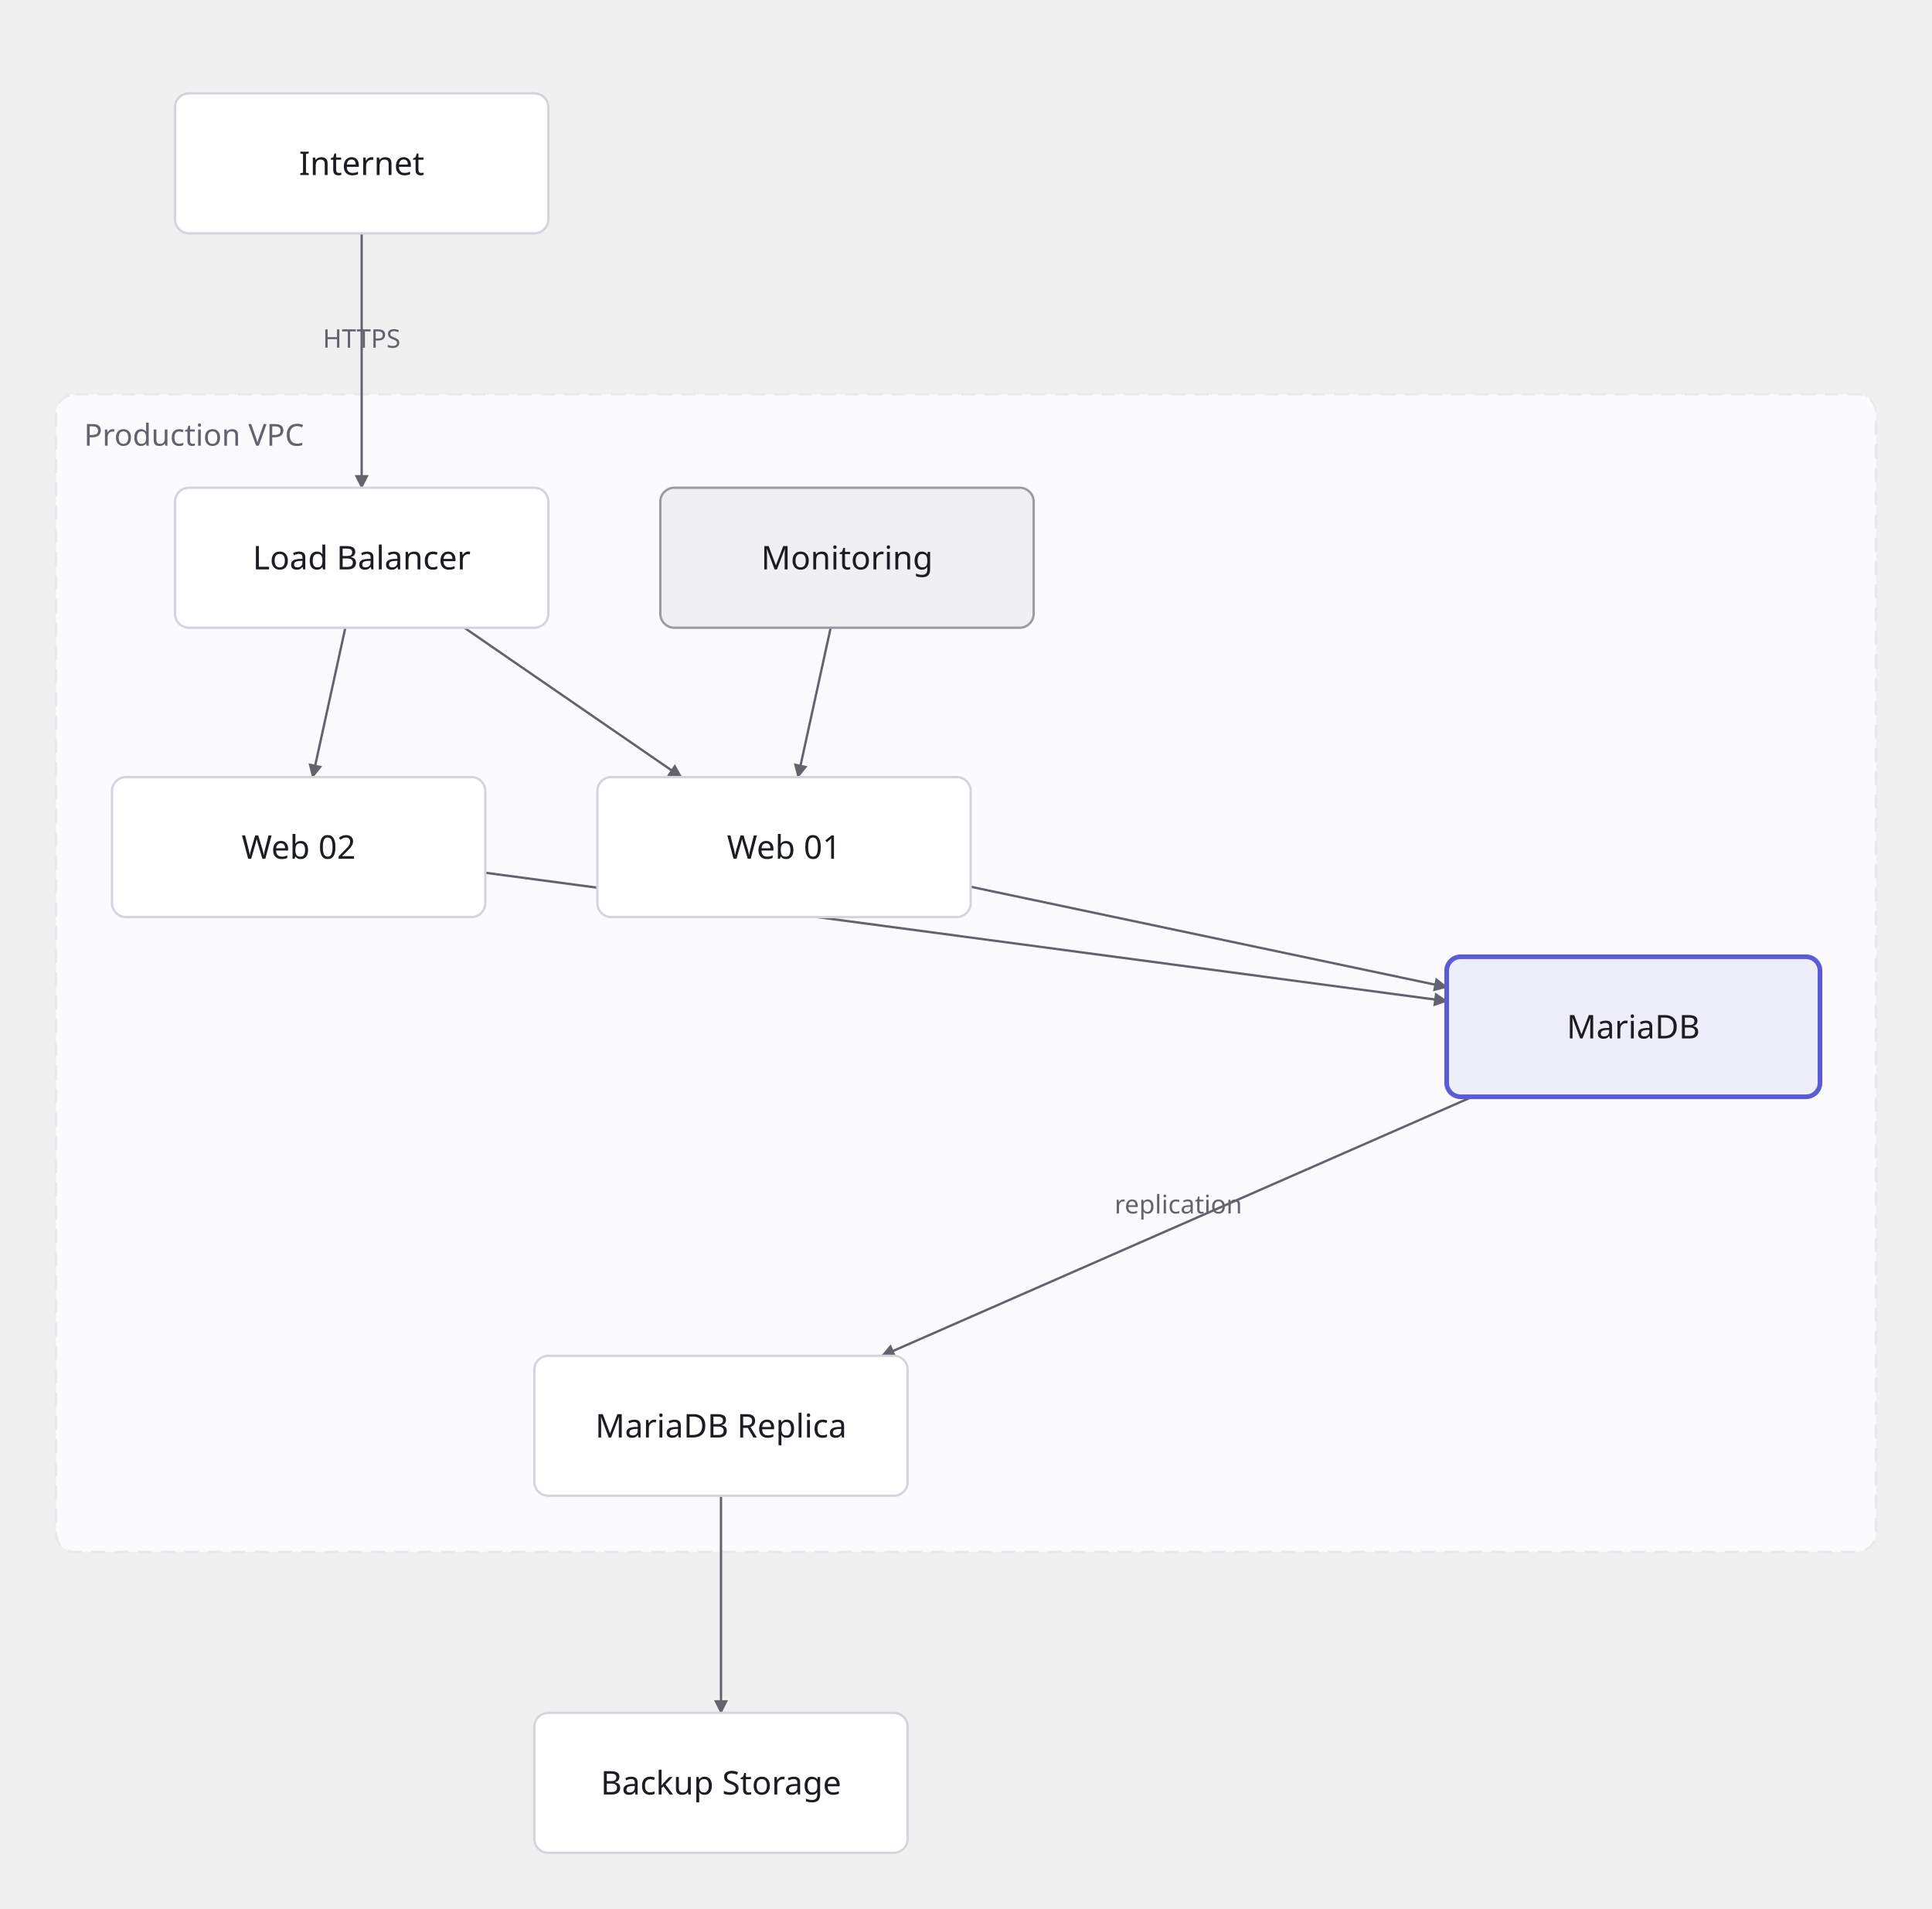
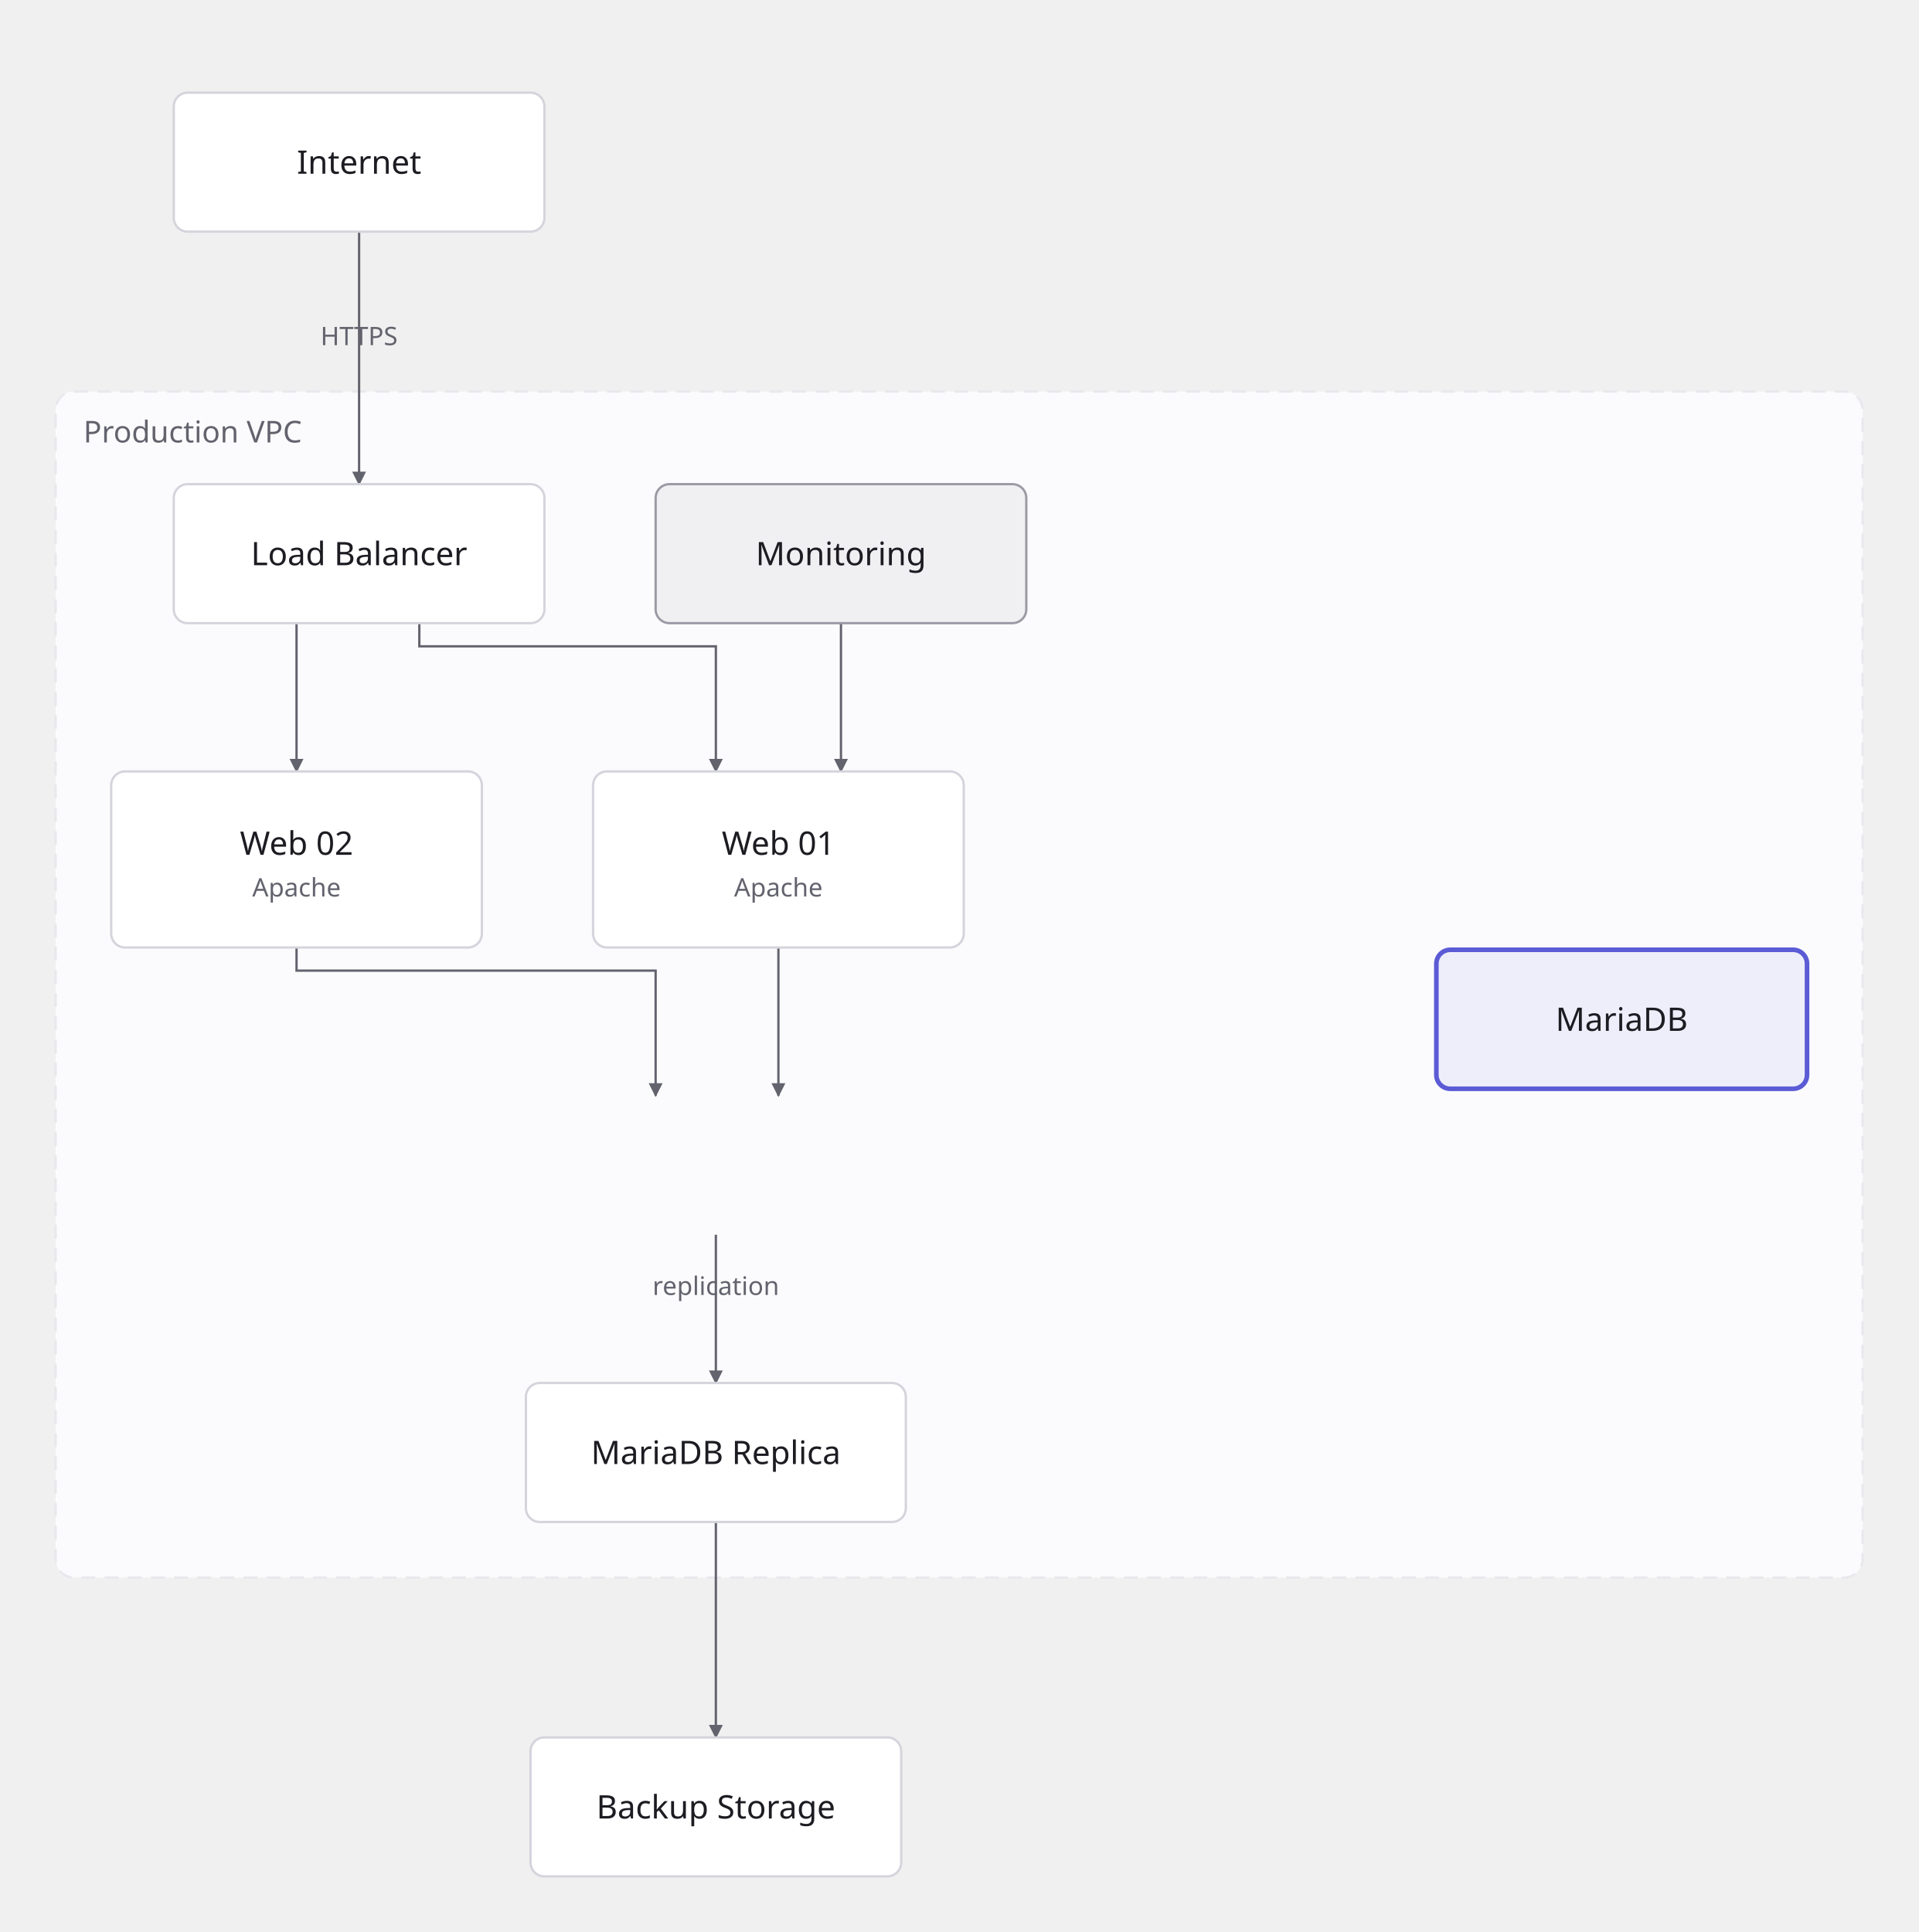
- <svg xmlns="http://www.w3.org/2000/svg" width="828" height="818" viewBox="0 0 828 818">
+ <svg xmlns="http://www.w3.org/2000/svg" width="828" height="834" viewBox="0 0 828 834">
  <defs>
    <marker id="arrow" viewBox="0 0 10 10" refX="9" refY="5" markerWidth="6" markerHeight="6" orient="auto">
      <path d="M 0 0 L 10 5 L 0 10 z" fill="#63636e" />
    </marker>
  </defs>
  <g data-group="vpc">
-     <rect x="24" y="169" width="780" height="496" rx="8" fill="#fbfbfd" stroke="#e8e8ed" stroke-dasharray="6 4" />
+     <rect x="24" y="169" width="780" height="512" rx="8" fill="#fbfbfd" stroke="#e8e8ed" stroke-dasharray="6 4" />
    <text x="36" y="191" font-family="sans-serif" font-size="13" fill="#63636e">Production VPC</text>
  </g>
  <g data-edge="internet&gt;lb" data-pinned="false">
    <path d="M 155 100 L 155 209" fill="none" stroke="#63636e" stroke-width="1" marker-end="url(#arrow)" />
    <text x="155" y="149" text-anchor="middle" font-family="sans-serif" font-size="11" fill="#63636e">HTTPS</text>
  </g>
  <g data-edge="lb&gt;web01" data-pinned="false">
-     <path d="M 199 269 L 292 333" fill="none" stroke="#63636e" stroke-width="1" marker-end="url(#arrow)" />
+     <path d="M 181 269 L 181 279 L 309 279 L 309 333" fill="none" stroke="#63636e" stroke-width="1" marker-end="url(#arrow)" />
  </g>
  <g data-edge="lb&gt;web02" data-pinned="false">
-     <path d="M 148 269 L 134 333" fill="none" stroke="#63636e" stroke-width="1" marker-end="url(#arrow)" />
+     <path d="M 128 269 L 128 333" fill="none" stroke="#63636e" stroke-width="1" marker-end="url(#arrow)" />
  </g>
  <g data-edge="web01&gt;db" data-pinned="false">
-     <path d="M 416 380 L 620 423" fill="none" stroke="#63636e" stroke-width="1" marker-end="url(#arrow)" />
+     <path d="M 336 409 L 336 473" fill="none" stroke="#63636e" stroke-width="1" marker-end="url(#arrow)" />
  </g>
  <g data-edge="web02&gt;db" data-pinned="false">
-     <path d="M 208 374 L 620 429" fill="none" stroke="#63636e" stroke-width="1" marker-end="url(#arrow)" />
+     <path d="M 128 409 L 128 419 L 283 419 L 283 473" fill="none" stroke="#63636e" stroke-width="1" marker-end="url(#arrow)" />
  </g>
  <g data-edge="db&gt;replica" data-pinned="false">
-     <path d="M 631 470 L 378 581" fill="none" stroke="#63636e" stroke-width="1" marker-end="url(#arrow)" />
-     <text x="505" y="520" text-anchor="middle" font-family="sans-serif" font-size="11" fill="#63636e">replication</text>
+     <path d="M 309 533 L 309 597" fill="none" stroke="#63636e" stroke-width="1" marker-end="url(#arrow)" />
+     <text x="309" y="559" text-anchor="middle" font-family="sans-serif" font-size="11" fill="#63636e">replication</text>
  </g>
  <g data-edge="replica&gt;backup" data-pinned="false">
-     <path d="M 309 641 L 309 734" fill="none" stroke="#63636e" stroke-width="1" marker-end="url(#arrow)" />
+     <path d="M 309 657 L 309 750" fill="none" stroke="#63636e" stroke-width="1" marker-end="url(#arrow)" />
  </g>
  <g data-edge="monitor&gt;web01" data-pinned="false">
-     <path d="M 356 269 L 342 333" fill="none" stroke="#63636e" stroke-width="1" marker-end="url(#arrow)" />
+     <path d="M 363 269 L 363 333" fill="none" stroke="#63636e" stroke-width="1" marker-end="url(#arrow)" />
  </g>
  <g data-node="lb" data-pinned="false">
    <rect x="75" y="209" width="160" height="60" rx="6" fill="#ffffff" stroke="#d4d4dc" stroke-width="1" />
    <text x="155" y="244" text-anchor="middle" font-family="sans-serif" font-size="14" fill="#1c1c22">Load Balancer</text>
  </g>
  <g data-node="web01" data-pinned="false">
-     <rect x="256" y="333" width="160" height="60" rx="6" fill="#ffffff" stroke="#d4d4dc" stroke-width="1" />
-     <text x="336" y="368" text-anchor="middle" font-family="sans-serif" font-size="14" fill="#1c1c22">Web 01</text>
+     <rect x="256" y="333" width="160" height="76" rx="6" fill="#ffffff" stroke="#d4d4dc" stroke-width="1" />
+     <text x="336" y="369" text-anchor="middle" font-family="sans-serif" font-size="14" fill="#1c1c22">Web 01</text>
+     <text x="336" y="387" text-anchor="middle" font-family="sans-serif" font-size="11" fill="#63636e">Apache</text>
  </g>
  <g data-node="web02" data-pinned="false">
-     <rect x="48" y="333" width="160" height="60" rx="6" fill="#ffffff" stroke="#d4d4dc" stroke-width="1" />
-     <text x="128" y="368" text-anchor="middle" font-family="sans-serif" font-size="14" fill="#1c1c22">Web 02</text>
+     <rect x="48" y="333" width="160" height="76" rx="6" fill="#ffffff" stroke="#d4d4dc" stroke-width="1" />
+     <text x="128" y="369" text-anchor="middle" font-family="sans-serif" font-size="14" fill="#1c1c22">Web 02</text>
+     <text x="128" y="387" text-anchor="middle" font-family="sans-serif" font-size="11" fill="#63636e">Apache</text>
  </g>
  <g data-node="monitor" data-pinned="false" data-appearance="muted">
    <rect x="283" y="209" width="160" height="60" rx="6" fill="#f0f0f3" stroke="#9b9ba5" stroke-width="1" />
    <text x="363" y="244" text-anchor="middle" font-family="sans-serif" font-size="14" fill="#1c1c22">Monitoring</text>
  </g>
  <g data-node="db" data-pinned="true" data-appearance="primary">
    <rect x="620" y="410" width="160" height="60" rx="6" fill="#eeeefb" stroke="#5b5bd6" stroke-width="2" />
    <text x="700" y="445" text-anchor="middle" font-family="sans-serif" font-size="14" fill="#1c1c22">MariaDB</text>
  </g>
  <g data-node="replica" data-pinned="false">
-     <rect x="229" y="581" width="160" height="60" rx="6" fill="#ffffff" stroke="#d4d4dc" stroke-width="1" />
-     <text x="309" y="616" text-anchor="middle" font-family="sans-serif" font-size="14" fill="#1c1c22">MariaDB Replica</text>
+     <rect x="227" y="597" width="164" height="60" rx="6" fill="#ffffff" stroke="#d4d4dc" stroke-width="1" />
+     <text x="309" y="632" text-anchor="middle" font-family="sans-serif" font-size="14" fill="#1c1c22">MariaDB Replica</text>
  </g>
  <g data-node="internet" data-pinned="false">
    <rect x="75" y="40" width="160" height="60" rx="6" fill="#ffffff" stroke="#d4d4dc" stroke-width="1" />
    <text x="155" y="75" text-anchor="middle" font-family="sans-serif" font-size="14" fill="#1c1c22">Internet</text>
  </g>
  <g data-node="backup" data-pinned="false">
-     <rect x="229" y="734" width="160" height="60" rx="6" fill="#ffffff" stroke="#d4d4dc" stroke-width="1" />
-     <text x="309" y="769" text-anchor="middle" font-family="sans-serif" font-size="14" fill="#1c1c22">Backup Storage</text>
+     <rect x="229" y="750" width="160" height="60" rx="6" fill="#ffffff" stroke="#d4d4dc" stroke-width="1" />
+     <text x="309" y="785" text-anchor="middle" font-family="sans-serif" font-size="14" fill="#1c1c22">Backup Storage</text>
  </g>
</svg>
